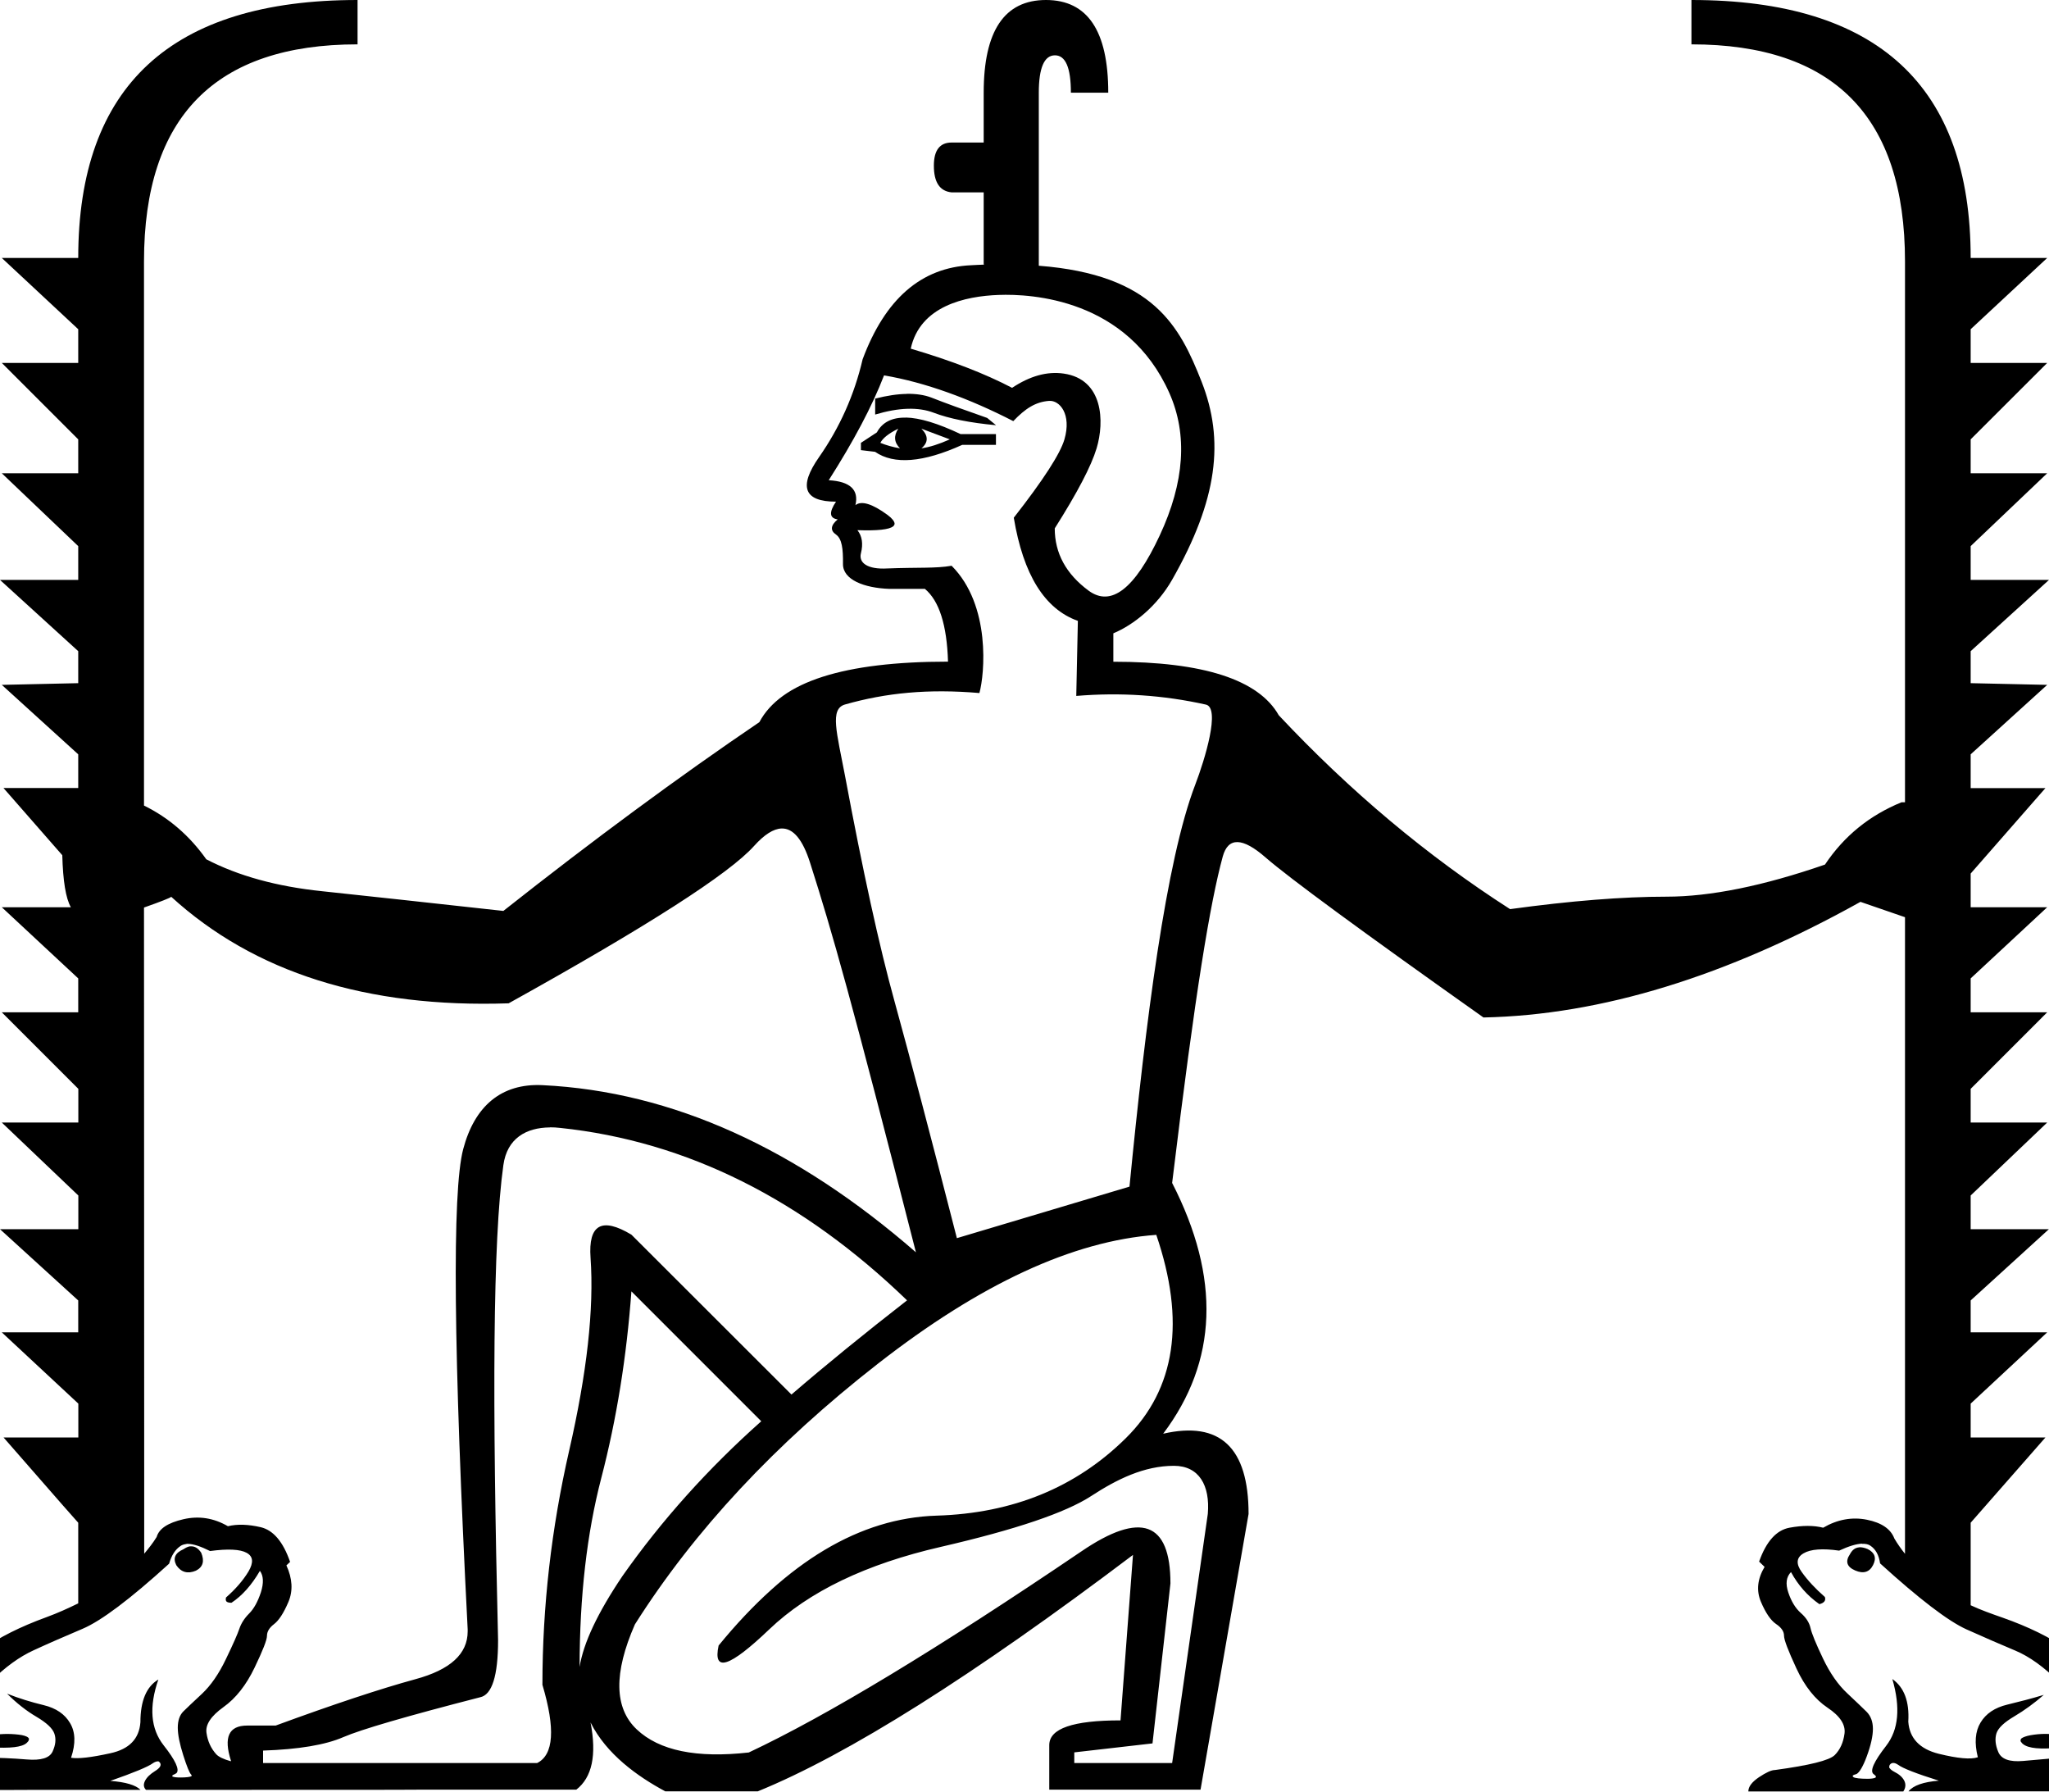
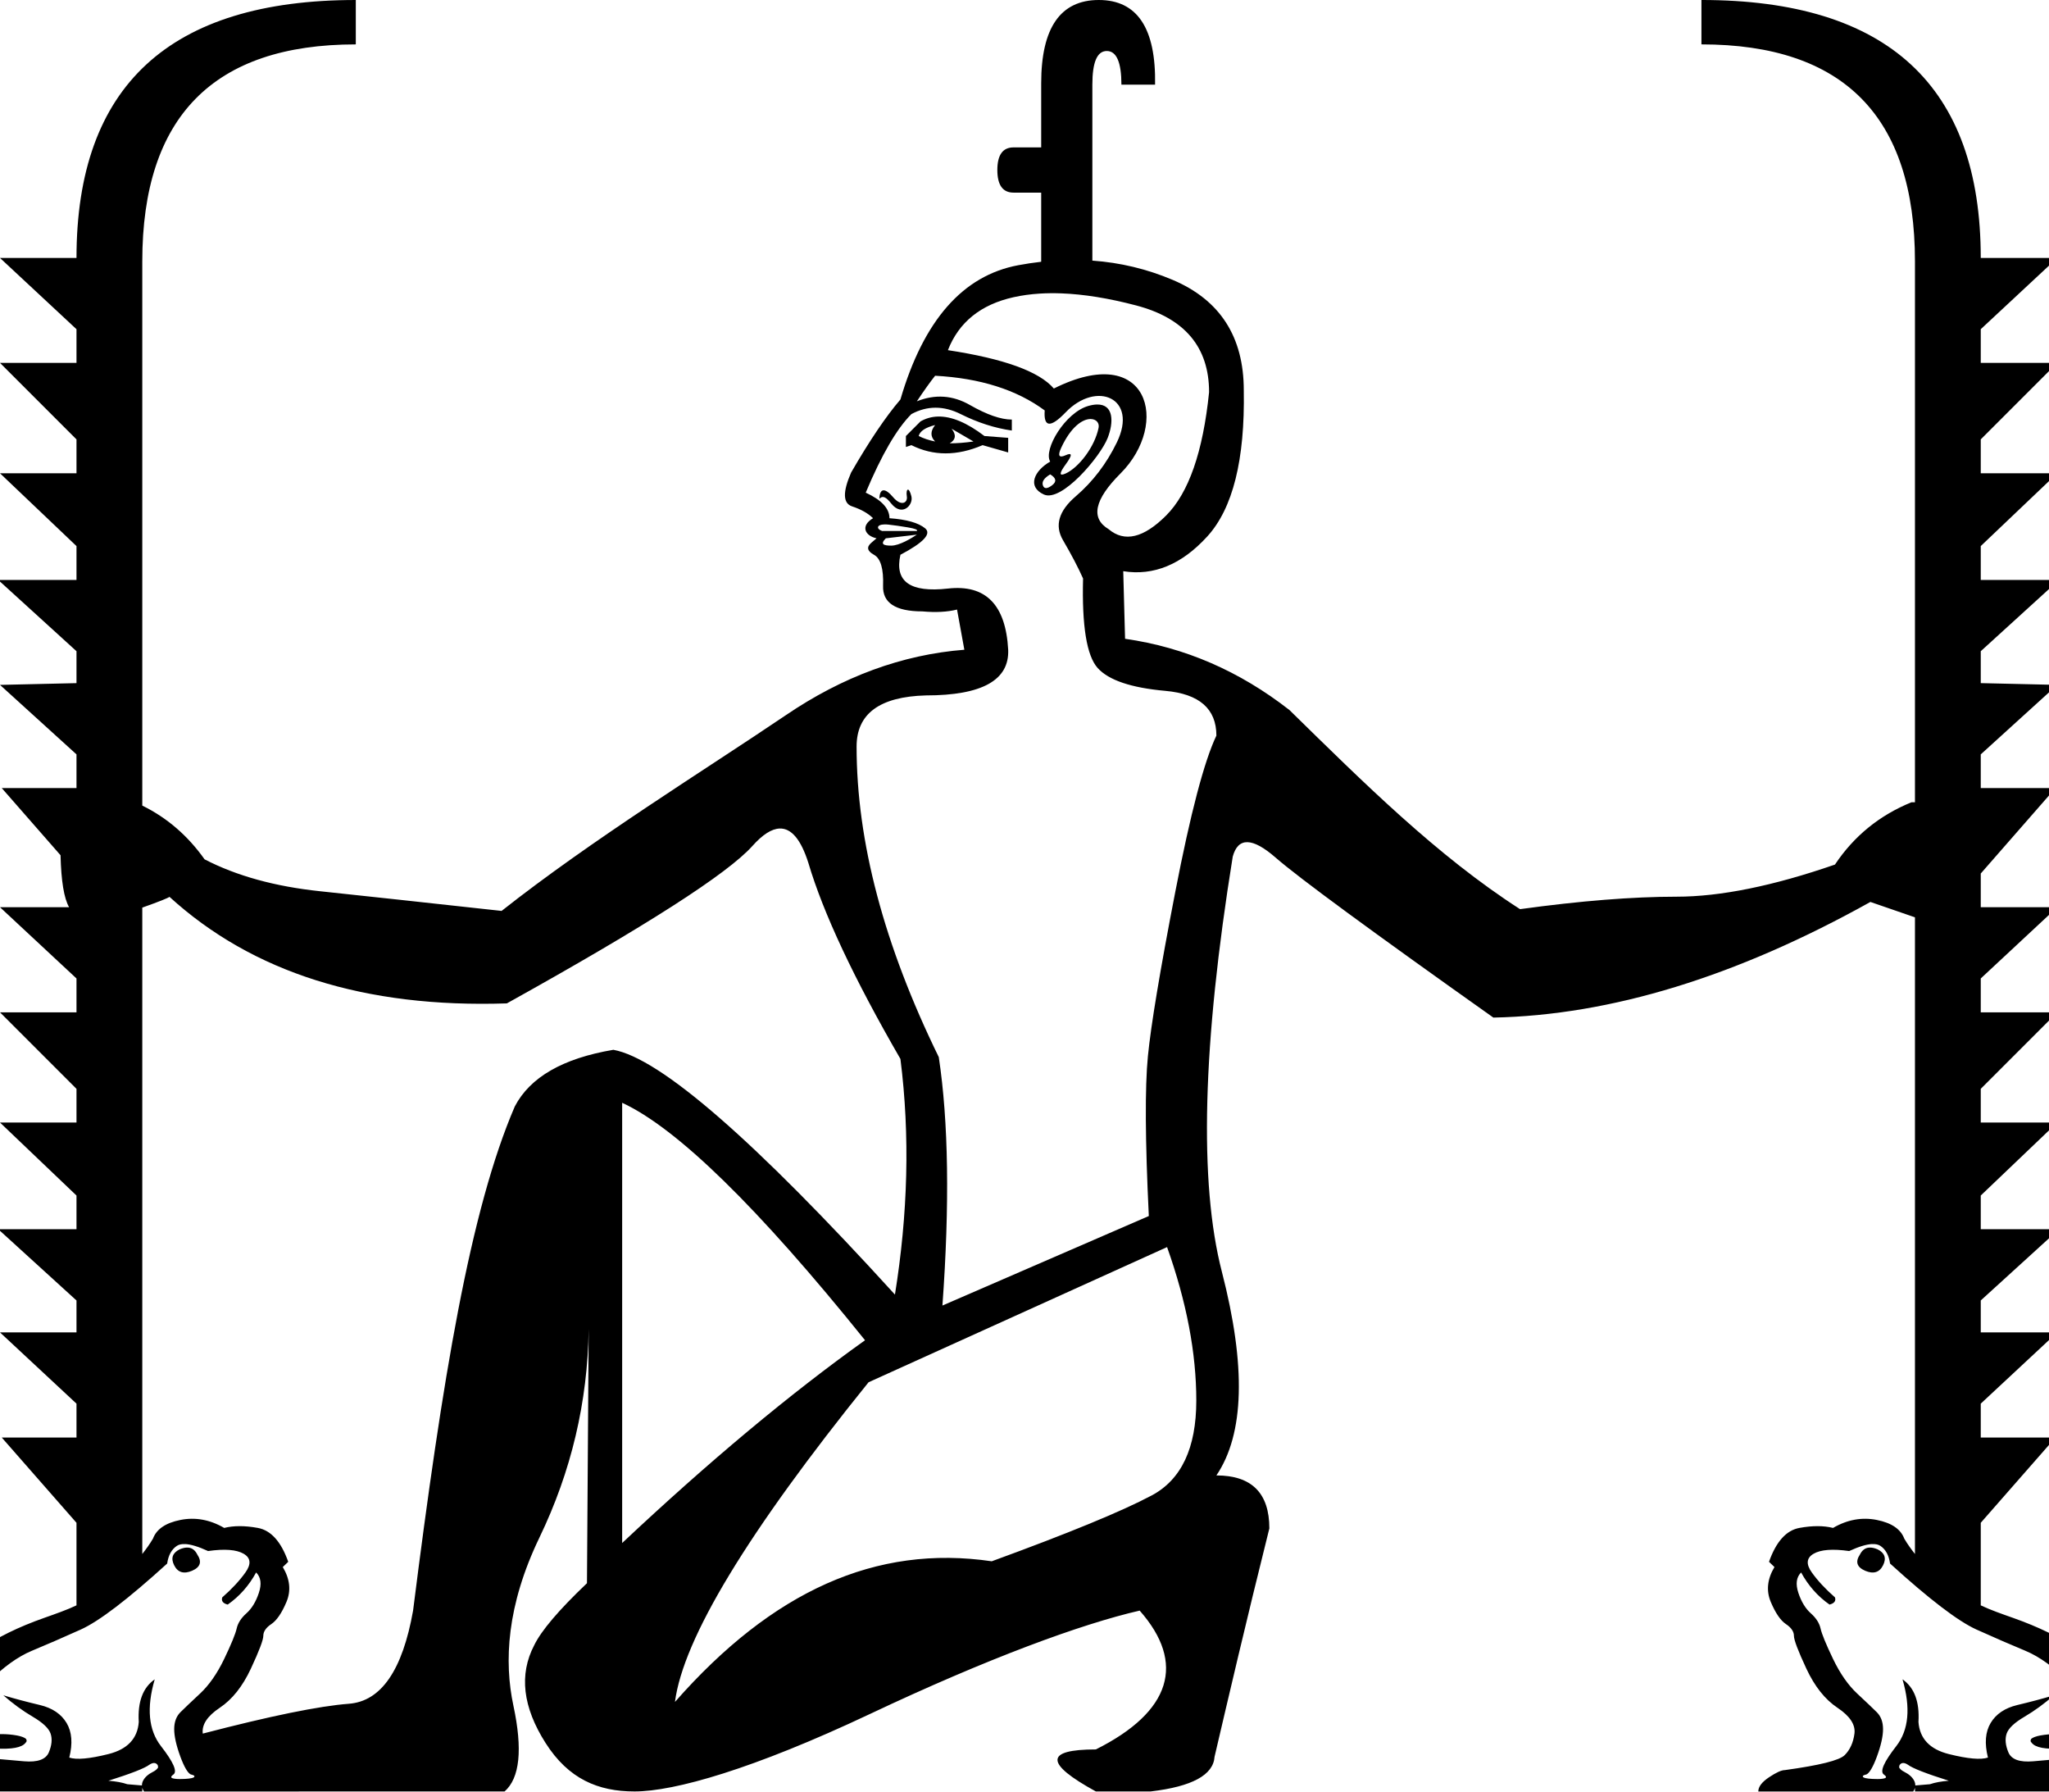
- <svg xmlns="http://www.w3.org/2000/svg" width="20.561" height="17.973" version="1.1" id="svg1">
+ <svg xmlns="http://www.w3.org/2000/svg" width="1143.992" height="1000" version="1.1" id="svg1">
  <defs id="defs1" />
-   <path style="fill:#000000;stroke:none" d="M 3.588,0 C 1.72,0 0.785,0.863 0.785,2.588 H 0.018 L 0.785,3.303 V 3.641 H 0.018 L 0.785,4.408 V 4.748 H 0.018 L 0.785,5.479 V 5.818 H 0 L 0.785,6.533 V 6.854 L 0.018,6.871 0.785,7.568 V 7.906 h -0.75 L 0.625,8.58 C 0.632,8.839 0.66,9.012 0.711,9.102 H 0.018 L 0.785,9.816 V 10.156 H 0.018 l 0.768,0.768 v 0.338 H 0.018 l 0.768,0.732 v 0.338 H 0 l 0.785,0.715 v 0.32 H 0.018 l 0.768,0.715 v 0.34 h -0.75 L 0.625,15.096 0.785,15.277 v 0.809 c -0.1,0.049 -0.205,0.097 -0.32,0.139 -0.524,0.191 -0.859,0.431 -1.002,0.723 -0.143,0.292 -0.171,0.536 -0.088,0.732 0.083,0.197 0.187,0.291 0.312,0.285 0.125,-0.006 0.354,-0.008 0.688,-0.008 H 1.41 c -0.048,-0.048 -0.148,-0.078 -0.303,-0.09 0.238,-0.083 0.38,-0.142 0.428,-0.178 0.018,-0.012 0.036,-0.018 0.049,-0.018 9.094e-4,7.6e-5 0.005,-1.54e-4 0.006,0 l 0.002,0.002 h 0.002 c 0.004,0.003 0.011,0.011 0.014,0.016 0.012,0.024 -0.005,0.05 -0.053,0.08 -0.048,0.03 -0.082,0.062 -0.1,0.098 -0.018,0.036 -0.014,0.066 0.01,0.09 6.239,0 -0.958,-0.002 4.318,-0.002 0.159,-0.123 0.206,-0.348 0.143,-0.674 0.159,0.318 0.47,0.541 0.75,0.691 h 0.928 C 8.508,17.604 9.763,16.813 11.369,15.6 l -0.125,1.66 c -0.476,0 -0.715,0.081 -0.715,0.248 v 0.447 h 1.518 l 0.482,-2.766 c 0,-0.666 -0.286,-0.936 -0.857,-0.805 0.547,-0.726 0.578,-1.564 0.09,-2.516 0.235,-1.941 0.383,-2.816 0.508,-3.275 0.054,-0.196 0.198,-0.193 0.43,0.01 0.232,0.202 0.96,0.737 2.186,1.605 1.178,-0.024 2.439,-0.411 3.783,-1.16 l 0.447,0.154 v 6.387 c -0.039,-0.049 -0.076,-0.101 -0.107,-0.154 -0.036,-0.095 -0.127,-0.158 -0.275,-0.188 -0.149,-0.03 -0.297,-0.003 -0.439,0.08 -0.095,-0.024 -0.207,-0.024 -0.338,0 -0.131,0.024 -0.233,0.137 -0.305,0.34 l 0.055,0.053 c -0.071,0.119 -0.085,0.236 -0.037,0.35 0.048,0.113 0.099,0.187 0.152,0.223 0.054,0.036 0.08,0.075 0.08,0.117 0,0.042 0.042,0.151 0.125,0.33 0.083,0.179 0.187,0.309 0.312,0.393 0.125,0.083 0.182,0.17 0.17,0.26 -0.012,0.089 -0.044,0.161 -0.098,0.215 -0.054,0.054 -0.254,0.103 -0.6,0.15 -0.036,0 -0.089,0.025 -0.16,0.072 -0.071,0.048 -0.107,0.095 -0.107,0.143 h 0.162 1.393 c 0.024,-0.036 0.027,-0.072 0.01,-0.107 -0.018,-0.036 -0.052,-0.066 -0.1,-0.09 -0.023,-0.012 -0.039,-0.025 -0.047,-0.037 l -0.002,-0.002 -0.002,-0.002 v -0.002 -0.002 -0.002 -0.002 -0.002 -0.002 -0.002 c 5.63e-4,-0.003 0.003,-0.01 0.004,-0.014 l 0.002,-0.002 c 0.018,-0.024 0.046,-0.024 0.082,0 0.048,0.036 0.184,0.089 0.41,0.16 -0.155,0.012 -0.257,0.048 -0.305,0.107 h 1.322 0.42 c 0.125,0 0.229,-0.098 0.312,-0.295 0.083,-0.197 0.051,-0.441 -0.098,-0.732 -0.149,-0.292 -0.486,-0.53 -1.01,-0.715 -0.109,-0.038 -0.227,-0.08 -0.322,-0.125 v -0.828 l 0.75,-0.855 h -0.75 v -0.34 l 0.768,-0.715 h -0.768 v -0.32 l 0.785,-0.715 h -0.785 v -0.338 l 0.768,-0.732 H 19.775 V 10.924 L 20.543,10.156 H 19.775 V 9.816 L 20.543,9.102 H 19.775 V 8.764 l 0.75,-0.857 h -0.75 V 7.568 L 20.543,6.871 19.775,6.854 V 6.533 L 20.561,5.818 H 19.775 V 5.479 L 20.543,4.748 H 19.775 V 4.408 L 20.543,3.641 H 19.775 V 3.303 L 20.543,2.588 H 19.775 C 19.775,0.863 18.841,0 16.973,0 v 0.445 c 1.428,0 2.143,0.726 2.143,2.178 v 5.426 h -0.035 c -0.321,0.131 -0.577,0.339 -0.768,0.625 -0.619,0.214 -1.15,0.322 -1.59,0.322 -0.44,0 -0.963,0.042 -1.57,0.125 C 14.319,8.586 13.546,7.937 12.832,7.176 12.63,6.819 12.076,6.639 11.172,6.639 V 6.354 C 11.378,6.268 11.613,6.078 11.762,5.816 12.22,5.012 12.289,4.417 12.057,3.828 11.839,3.276 11.577,2.755 10.424,2.666 V 0.93 c 0,-0.25 0.055,-0.375 0.162,-0.375 0.107,0 0.16,0.125 0.16,0.375 h 0.375 C 11.121,0.31 10.913,0 10.496,0 10.079,0 9.871,0.31 9.871,0.93 v 0.5 H 9.549 c -0.119,0 -0.178,0.078 -0.178,0.232 0,0.167 0.059,0.256 0.178,0.268 h 0.322 v 0.715 0.002 c 1.449e-4,8.1e-4 0.002,0.005 0.002,0.006 v 0.002 c -0.042,0.001 -0.085,0.004 -0.129,0.006 C 9.244,2.684 8.882,2.999 8.656,3.605 8.573,3.962 8.427,4.288 8.219,4.586 8.011,4.883 8.067,5.033 8.389,5.033 8.317,5.14 8.323,5.199 8.406,5.211 8.335,5.27 8.329,5.322 8.389,5.363 c 0.059,0.042 0.072,0.14 0.07,0.295 -0.002,0.158 0.212,0.241 0.465,0.25 H 9.281 c 0.143,0.119 0.221,0.362 0.232,0.73 -1.047,0 -1.678,0.203 -1.893,0.607 C 6.812,7.793 5.955,8.425 5.051,9.139 4.289,9.055 3.683,8.989 3.23,8.941 2.778,8.894 2.392,8.788 2.07,8.621 1.903,8.385 1.694,8.204 1.445,8.082 V 2.623 c 0,-1.452 0.715,-2.178 2.143,-2.178 z m 6.434,2.959 c 0.325,-0.012 1.292,0.037 1.713,0.986 0.184,0.416 0.152,0.892 -0.098,1.428 -0.25,0.535 -0.487,0.719 -0.713,0.553 -0.226,-0.167 -0.34,-0.375 -0.34,-0.625 0.226,-0.357 0.366,-0.624 0.42,-0.803 0.081,-0.269 0.067,-0.693 -0.33,-0.75 -0.167,-0.024 -0.339,0.024 -0.518,0.143 C 9.883,3.748 9.543,3.617 9.139,3.498 9.232,3.07 9.685,2.971 10.021,2.959 Z M 8.871,3.766 c 0.416,0.071 0.857,0.233 1.297,0.459 0.12,-0.126 0.223,-0.193 0.359,-0.203 0.106,-0.008 0.228,0.133 0.154,0.387 -0.042,0.143 -0.21,0.404 -0.508,0.785 0.095,0.571 0.309,0.916 0.643,1.035 l -0.016,0.753 c 0.441,-0.037 0.875,-0.008 1.301,0.087 0.147,0.033 -0.009,0.547 -0.107,0.803 -0.294,0.765 -0.497,2.366 -0.66,4.033 L 9.602,12.422 C 9.34,11.399 9.131,10.608 8.977,10.049 8.822,9.49 8.657,8.733 8.479,7.781 8.397,7.348 8.324,7.113 8.479,7.068 8.89,6.951 9.314,6.909 9.828,6.953 9.88,6.767 9.946,6.073 9.549,5.676 9.388,5.704 9.216,5.691 8.906,5.703 8.704,5.715 8.615,5.646 8.639,5.551 c 0.024,-0.095 0.012,-0.173 -0.035,-0.232 0.201,0.007 0.32,-0.006 0.359,-0.039 9.557e-4,-9.427e-4 0.005,-0.005 0.006,-0.006 0.001,-0.002 0.005,-0.008 0.006,-0.01 6.623e-4,-0.002 0.002,-0.007 0.002,-0.01 C 8.976,5.231 8.952,5.2 8.906,5.166 8.752,5.053 8.643,5.021 8.584,5.068 8.62,4.914 8.531,4.83 8.316,4.818 8.566,4.426 8.752,4.075 8.871,3.766 Z m 0.229,0.186 c -0.094,0.001 -0.199,0.017 -0.318,0.047 v 0.16 c 0.238,-0.071 0.433,-0.077 0.588,-0.018 0.155,0.059 0.363,0.101 0.625,0.125 L 9.906,4.193 C 9.668,4.11 9.481,4.042 9.344,3.988 9.275,3.962 9.193,3.95 9.1,3.951 Z m -0.01,0.238 c -0.14,-0.003 -0.237,0.047 -0.291,0.148 L 8.639,4.443 V 4.516 L 8.781,4.533 c 0.19,0.131 0.482,0.108 0.875,-0.07 H 9.994 V 4.355 H 9.639 C 9.413,4.248 9.23,4.192 9.09,4.189 Z M 9.014,4.301 C 8.966,4.372 8.972,4.439 9.031,4.498 8.96,4.486 8.893,4.467 8.834,4.443 8.858,4.396 8.918,4.348 9.014,4.301 Z m 0.232,0 0.285,0.107 c -0.107,0.048 -0.202,0.078 -0.285,0.09 0.071,-0.059 0.071,-0.126 0,-0.197 z M 7.842,8.312 c 0.118,-0.004 0.213,0.111 0.287,0.344 0.225,0.706 0.407,1.342 1.062,3.908 C 8.002,11.529 6.753,10.95 5.443,10.887 5.027,10.867 4.761,11.101 4.648,11.529 c -0.113,0.428 -0.098,2.034 0.045,4.818 v 0.02 c 0,0.226 -0.174,0.385 -0.525,0.48 C 3.817,16.943 3.349,17.098 2.766,17.312 H 2.48 c -0.185,0 -0.238,0.118 -0.162,0.354 v 0.002 h -0.002 v 0.002 c -0.075,-0.021 -0.123,-0.045 -0.146,-0.07 -0.054,-0.06 -0.086,-0.131 -0.098,-0.215 -0.012,-0.083 0.045,-0.168 0.17,-0.258 0.125,-0.089 0.229,-0.222 0.312,-0.395 0.083,-0.173 0.125,-0.279 0.125,-0.32 0,-0.042 0.023,-0.081 0.07,-0.117 0.048,-0.036 0.097,-0.11 0.145,-0.223 0.048,-0.113 0.04,-0.236 -0.02,-0.367 l 0.037,-0.035 C 2.841,15.467 2.742,15.352 2.617,15.322 2.492,15.293 2.382,15.289 2.287,15.312 2.144,15.229 1.995,15.206 1.84,15.242 c -0.155,0.036 -0.244,0.094 -0.268,0.178 -0.036,0.059 -0.08,0.114 -0.125,0.168 V 14.859 L 1.445,9.105 C 1.615,9.045 1.706,9.009 1.717,8.998 H 1.719 C 2.551,9.756 3.679,10.114 5.104,10.066 6.496,9.293 7.318,8.766 7.568,8.486 7.67,8.373 7.761,8.315 7.842,8.312 Z m -2.324,2.998 c 0.034,-3.35e-4 0.068,0.002 0.104,0.006 1.274,0.134 2.433,0.719 3.48,1.73 -0.428,0.333 -0.815,0.648 -1.16,0.945 L 6.336,12.387 C 6.038,12.208 5.902,12.286 5.926,12.619 c 0.036,0.512 -0.036,1.156 -0.215,1.936 -0.178,0.779 -0.268,1.562 -0.268,2.348 0.131,0.44 0.114,0.702 -0.053,0.785 h -2.75 v -0.125 c 0.357,-0.012 0.626,-0.057 0.805,-0.135 0.178,-0.077 0.635,-0.21 1.373,-0.4 0.119,-0.024 0.18,-0.215 0.18,-0.572 -0.059,-2.415 -0.053,-4.006 0.053,-4.766 0.037,-0.27 0.229,-0.377 0.467,-0.379 z m 6.084,1.076 c 0.297,0.869 0.195,1.549 -0.305,2.043 -0.5,0.494 -1.133,0.754 -1.9,0.777 -0.767,0.024 -1.495,0.458 -2.186,1.303 -0.059,0.274 0.109,0.219 0.508,-0.162 0.399,-0.381 0.973,-0.656 1.723,-0.828 0.75,-0.173 1.252,-0.343 1.508,-0.51 0.256,-0.167 0.53,-0.303 0.83,-0.303 0.252,0 0.364,0.197 0.34,0.482 L 11.762,17.688 h -0.982 v -0.107 l 0.785,-0.09 0.18,-1.605 c 0,-0.619 -0.298,-0.727 -0.893,-0.322 -1.44,0.976 -2.553,1.649 -3.338,2.018 -0.524,0.059 -0.899,-0.018 -1.125,-0.232 -0.226,-0.214 -0.232,-0.565 -0.018,-1.053 0.595,-0.94 1.408,-1.812 2.438,-2.615 1.029,-0.803 1.96,-1.233 2.793,-1.293 z m -5.266,0.57 1.303,1.303 c -0.535,0.476 -1,0.994 -1.393,1.553 -0.249,0.369 -0.392,0.673 -0.43,0.912 6.511e-4,-0.713 0.074,-1.343 0.217,-1.893 0.155,-0.595 0.255,-1.221 0.303,-1.875 z m -4.463,2.533 c 0.004,-4.08e-4 0.008,-5e-5 0.012,0 0.055,7.27e-4 0.129,0.025 0.223,0.072 0.179,-0.024 0.302,-0.018 0.367,0.018 0.066,0.036 0.071,0.098 0.018,0.188 -0.054,0.089 -0.129,0.176 -0.225,0.26 -0.003,0.009 -0.003,0.02 -0.002,0.027 v 0.002 l 0.002,0.002 v 0.002 l 0.002,0.002 v 0.002 l 0.002,0.002 0.002,0.002 0.002,0.002 c 0.01,0.007 0.026,0.01 0.047,0.01 0.107,-0.071 0.202,-0.177 0.285,-0.32 0.036,0.048 0.04,0.12 0.01,0.215 C 2.587,16.069 2.548,16.14 2.5,16.188 c -0.048,0.048 -0.08,0.099 -0.098,0.152 -0.018,0.054 -0.063,0.156 -0.135,0.305 -0.071,0.149 -0.151,0.264 -0.24,0.348 -0.089,0.083 -0.152,0.142 -0.188,0.178 -0.036,0.036 -0.055,0.091 -0.055,0.162 0,0.071 0.019,0.164 0.055,0.277 0.036,0.113 0.062,0.177 0.08,0.195 l 0.002,0.002 v 0.002 l 0.002,0.002 v 0.002 0.002 0.002 l -0.002,0.002 -0.002,0.002 c -0.014,0.007 -0.052,0.012 -0.107,0.012 -0.039,0 -0.064,-0.003 -0.076,-0.008 h -0.002 l -0.002,-0.002 h -0.002 v -0.002 l -0.002,-0.002 v -0.002 h 0.002 v -0.002 -0.002 l 0.002,-0.002 0.002,-0.002 c 0.006,-0.004 0.015,-0.007 0.025,-0.012 l 0.002,-0.002 c 0.003,-0.002 0.008,-0.004 0.01,-0.006 0.033,-0.034 -0.01,-0.128 -0.129,-0.279 -0.131,-0.167 -0.148,-0.386 -0.053,-0.66 -0.119,0.071 -0.18,0.213 -0.18,0.428 -0.012,0.167 -0.112,0.271 -0.303,0.312 -0.191,0.042 -0.321,0.057 -0.393,0.045 0.048,-0.143 0.044,-0.258 -0.01,-0.348 C 0.651,17.198 0.563,17.137 0.438,17.107 c -0.125,-0.03 -0.248,-0.068 -0.367,-0.115 0.095,0.095 0.194,0.173 0.295,0.232 0.101,0.06 0.162,0.116 0.18,0.17 0.018,0.054 0.012,0.112 -0.018,0.178 -0.03,0.066 -0.117,0.092 -0.26,0.08 -0.143,-0.012 -0.287,-0.018 -0.43,-0.018 -0.049,-0.016 -0.081,-0.019 -0.1,-0.01 h -0.002 l -0.002,0.002 h -0.002 l -0.002,0.002 -0.002,0.002 v 0.002 l -0.002,0.002 -0.002,0.002 v 0.002 c -2.5007e-4,8.78e-4 -0.002,0.005 -0.002,0.006 v 0.002 0.002 0.002 0.002 c 5.816e-5,4.3e-4 3.853e-5,0.005 0,0.006 v 0.002 l 0.002,0.002 c 0.01,0.019 0.042,0.036 0.096,0.045 0.053,0.015 0.089,0.028 0.104,0.039 v 0.002 l 0.002,0.002 0.002,0.002 h 0.002 v 0.002 h 0.002 v 0.002 0.004 0.002 0.002 l -0.002,0.004 c -6.6879e-4,7.5e-4 -0.003,0.003 -0.004,0.004 -0.01,0.006 -0.032,0.015 -0.061,0.02 -0.101,0.018 -0.164,0.012 -0.188,-0.018 -0.024,-0.03 -0.045,-0.07 -0.062,-0.117 -0.018,-0.048 -0.022,-0.082 -0.01,-0.105 l 0.002,-0.004 v -0.002 h 0.002 v -0.002 l 0.002,-0.002 c 0.03,-0.017 0.132,-0.022 0.299,-0.012 0.191,0.012 0.31,-0.001 0.357,-0.043 0.009,-0.008 0.016,-0.017 0.02,-0.023 v -0.002 -0.002 l 0.002,-0.002 v -0.002 -0.002 -0.002 l 0.002,-0.002 v -0.002 -0.002 c -2.5585e-4,-9.52e-4 -0.002,-0.005 -0.002,-0.006 l -0.002,-0.002 -0.002,-0.002 -0.002,-0.002 v -0.002 c -0.015,-0.012 -0.048,-0.024 -0.096,-0.029 -0.101,-0.012 -0.198,-0.008 -0.287,0.01 -0.089,0.018 -0.193,0.003 -0.313,-0.045 0.071,-0.191 0.179,-0.357 0.322,-0.5 0.143,-0.143 0.287,-0.247 0.43,-0.312 0.143,-0.066 0.306,-0.137 0.49,-0.215 C 1.015,16.262 1.304,16.045 1.697,15.688 1.721,15.604 1.759,15.545 1.812,15.51 c 0.013,-0.009 0.03,-0.015 0.049,-0.018 0.004,-4.2e-4 0.008,-0.002 0.012,-0.002 z m 16.813,0 c 0.034,-0.002 0.062,0.004 0.082,0.018 0.054,0.036 0.086,0.094 0.098,0.178 0.393,0.357 0.683,0.579 0.867,0.662 0.185,0.083 0.347,0.153 0.49,0.213 0.143,0.06 0.289,0.166 0.438,0.314 0.149,0.149 0.253,0.317 0.312,0.508 -0.107,0.036 -0.207,0.045 -0.303,0.027 -0.095,-0.018 -0.194,-0.018 -0.295,0 -0.044,0.008 -0.077,0.021 -0.092,0.033 -7.44e-4,9.31e-4 -0.003,0.005 -0.004,0.006 -4.42e-4,9.77e-4 -0.002,0.005 -0.002,0.006 v 0.002 l -0.002,0.002 v 0.002 c 2.44e-4,0.002 0.001,0.007 0.002,0.01 v 0.002 l 0.002,0.002 c 0.005,0.007 0.013,0.018 0.023,0.025 0.054,0.042 0.173,0.053 0.357,0.035 0.162,-0.016 0.258,-0.016 0.287,0 l 0.002,0.002 h 0.002 v 0.002 h 0.002 v 0.002 h 0.002 v 0.002 0.002 c 0.012,0.024 0.012,0.058 0,0.105 -0.012,0.048 -0.044,0.089 -0.098,0.125 -0.054,0.036 -0.131,0.055 -0.232,0.055 -0.022,0 -0.037,-0.002 -0.045,-0.006 h -0.002 l -0.002,-0.002 h -0.002 v -0.002 h -0.002 v -0.002 -0.002 -0.002 l 0.002,-0.002 v -0.002 l 0.002,-0.002 c 0.019,-0.018 0.082,-0.048 0.184,-0.086 0.036,-0.015 0.062,-0.032 0.074,-0.047 0.001,-0.002 0.003,-0.006 0.004,-0.008 l 0.002,-0.002 v -0.002 -0.002 -0.002 -0.002 -0.002 c -6.2e-5,-3.72e-4 -3.9e-5,-0.005 0,-0.006 v -0.002 l -0.002,-0.002 v -0.002 l -0.002,-0.002 -0.002,-0.002 -0.002,-0.002 h -0.002 c -0.017,-0.011 -0.054,-0.015 -0.107,-0.006 -0.143,0.012 -0.283,0.025 -0.42,0.037 -0.137,0.012 -0.22,-0.018 -0.25,-0.09 -0.03,-0.071 -0.035,-0.134 -0.018,-0.188 0.018,-0.054 0.078,-0.11 0.18,-0.17 0.101,-0.06 0.2,-0.132 0.295,-0.215 -0.119,0.036 -0.242,0.068 -0.367,0.098 -0.125,0.03 -0.214,0.09 -0.268,0.18 -0.054,0.089 -0.063,0.205 -0.027,0.348 -0.071,0.024 -0.202,0.012 -0.393,-0.035 -0.191,-0.048 -0.293,-0.156 -0.305,-0.322 0.012,-0.202 -0.041,-0.344 -0.16,-0.428 0.083,0.286 0.063,0.509 -0.062,0.67 -0.125,0.161 -0.167,0.255 -0.125,0.285 0.008,0.006 0.014,0.011 0.018,0.016 l 0.002,0.002 v 0.002 l 0.002,0.002 v 0.002 0.002 0.002 l -0.002,0.002 v 0.002 l -0.002,0.002 h -0.002 l -0.002,0.002 c -0.013,0.006 -0.04,0.01 -0.076,0.01 -0.073,0 -0.123,-0.006 -0.141,-0.016 v -0.002 h -0.002 l -0.002,-0.002 -0.002,-0.002 v -0.002 l -0.002,-0.002 v -0.002 -0.002 h 0.002 v -0.002 -0.002 h 0.002 l 0.002,-0.002 c 0.005,-0.003 0.016,-0.007 0.027,-0.01 9.42e-4,-2.9e-4 0.005,-0.002 0.006,-0.002 0.028,-0.015 0.064,-0.073 0.102,-0.176 0.042,-0.113 0.062,-0.206 0.062,-0.277 0,-0.071 -0.021,-0.128 -0.062,-0.17 -0.042,-0.042 -0.108,-0.104 -0.197,-0.188 -0.089,-0.083 -0.171,-0.199 -0.242,-0.348 -0.071,-0.149 -0.113,-0.251 -0.125,-0.305 -0.012,-0.054 -0.044,-0.105 -0.098,-0.152 -0.054,-0.048 -0.095,-0.116 -0.125,-0.205 -0.03,-0.089 -0.02,-0.157 0.027,-0.205 0.071,0.131 0.166,0.239 0.285,0.322 0.048,-0.012 0.067,-0.037 0.055,-0.072 -0.095,-0.083 -0.173,-0.167 -0.232,-0.25 -0.06,-0.083 -0.054,-0.146 0.018,-0.188 0.071,-0.042 0.191,-0.051 0.357,-0.027 0.097,-0.045 0.173,-0.068 0.23,-0.07 z m -16.781,0.025 c -0.021,0.003 -0.041,0.014 -0.064,0.029 -0.083,0.036 -0.108,0.089 -0.072,0.16 0.048,0.071 0.114,0.09 0.197,0.055 0.071,-0.036 0.088,-0.096 0.053,-0.18 -0.03,-0.045 -0.064,-0.066 -0.104,-0.064 -0.002,1.03e-4 -0.007,-2.7e-5 -0.01,0 z m 16.752,0.01 c -0.041,0.003 -0.071,0.026 -0.094,0.07 -0.048,0.071 -0.031,0.126 0.053,0.162 0.083,0.036 0.144,0.017 0.18,-0.055 0.036,-0.071 0.017,-0.124 -0.055,-0.16 -0.031,-0.013 -0.059,-0.019 -0.084,-0.018 z" id="path1" />
+   <path id="path1" style="fill:#000000;stroke:none;stroke-width:55.64" d="M 949.943 -0.004 L 949.943 24.773 C 1029.388 24.773 1069.156 65.175 1069.156 145.943 L 1069.156 447.834 L 1067.201 447.834 C 1049.326 455.116 1035.085 466.721 1024.492 482.609 C 990.066 494.526 960.528 500.539 936.033 500.539 C 911.538 500.539 882.426 502.86 848.662 507.494 C 802.32 477.703 761.279 436.839 719.918 396.342 C 692.046 374.588 661.456 361.333 628.146 356.574 L 627.125 318.846 C 644.12 321.565 659.756 315.106 674.031 299.471 C 688.307 283.835 695.105 256.645 694.426 217.896 C 694.426 187.986 681.17 167.422 654.658 156.205 C 640.374 150.162 625.448 146.585 609.881 145.475 L 609.881 47.26 C 609.881 34.77 612.517 28.471 617.947 28.471 C 623.378 28.471 626.109 34.77 626.109 47.26 L 644.9 47.26 C 645.443 15.764 634.938 -9.4739031e-15 613.488 0 C 592.038 0 581.316 15.549 581.316 46.502 L 581.316 82.279 L 565.848 82.279 C 559.874 82.279 556.832 86.483 556.832 94.9 C 556.832 103.317 559.874 107.521 565.848 107.521 L 581.316 107.521 L 581.316 146.084 C 581.178 146.08 581.095 146.103 581.062 146.152 C 576.914 146.625 572.725 147.257 568.494 148.047 C 537.563 153.825 515.639 178.807 502.723 222.994 C 494.565 232.511 485.388 246.107 475.191 263.781 C 470.433 274.658 470.603 280.947 475.701 282.646 C 480.8 284.346 484.709 286.554 487.428 289.273 C 480.119 293.658 483.085 299.173 489.387 300.475 C 488.934 300.844 487.941 301.7 486.408 303.041 C 483.689 305.42 484.199 307.629 487.938 309.668 C 491.676 311.707 493.377 317.485 493.037 327.002 C 492.697 336.519 500.003 341.279 514.959 341.279 C 522.437 341.959 528.896 341.619 534.334 340.26 L 538.412 362.691 C 503.743 365.411 470.433 377.647 438.482 399.4 C 393.464 429.854 330.362 468.756 280.047 508.479 C 237.677 503.844 203.923 500.15 178.766 497.502 C 153.608 494.854 132.088 488.948 114.213 479.68 C 104.896 466.526 93.293 456.489 79.439 449.688 L 79.439 145.949 C 79.439 65.181 119.208 24.779 198.652 24.779 L 198.652 0.002 C 94.713 0.002 42.707 47.997 42.707 143.992 L 0 143.992 L 42.707 183.766 L 42.707 202.566 L 0 202.566 L 42.707 245.275 L 42.707 264.184 L 0 264.184 L 42.707 304.826 L 42.707 323.736 L -0.979 323.736 L 42.707 363.51 L 42.707 381.332 L 0 382.311 L 42.707 421.105 L 42.707 439.906 L 0.979 439.906 L 33.797 477.398 C 34.159 491.797 35.722 501.416 38.578 506.414 L 0 506.414 L 42.707 546.188 L 42.707 565.096 L 0 565.096 L 42.707 607.805 L 42.707 626.605 L 0 626.605 L 42.707 667.357 L 42.707 686.156 L -0.979 686.156 L 42.707 725.932 L 42.707 743.754 L 0 743.754 L 42.707 783.527 L 42.707 802.436 L 0.979 802.436 L 42.703 850.029 L 42.703 850.031 L 42.703 896.121 C 37.406 898.649 30.847 900.937 24.773 903.076 C -4.382 913.347 -23.121 926.612 -31.404 942.846 C -39.687 959.08 -41.474 972.659 -36.836 983.592 C -32.198 994.525 -26.409 1000 -19.451 1000 L 3.91 1000 L 42.707 1000 L 77.473 1000 L 79.439 1000 L 79.439 997.969 C 79.627 998.655 79.951 999.341 80.406 1000.025 L 157.881 1000.025 L 166.9 1000.025 C 166.9 1000.017 166.898 1000.009 166.898 1000 L 281.723 1000 C 290.238 992.522 291.877 976.547 286.637 952.074 C 281.396 927.602 282.84 896.332 301.182 858.264 C 318.954 821.377 328.116 782.574 328.668 741.857 L 327.713 883.756 C 311.992 898.711 302.165 910.266 298.234 918.424 C 289.719 934.739 291.848 952.925 304.621 972.979 C 317.395 993.032 333.935 1000 354.242 1000 C 376.514 1000 420.403 987.595 485.908 956.664 C 551.414 925.733 603.673 906.528 636.303 899.051 C 662.135 928.282 653.977 955.473 611.83 976.547 C 583.279 976.547 583.279 984.365 611.83 1000 L 642.422 1000 C 665.535 997.281 677.431 990.822 678.111 980.625 C 685.589 948.675 695.785 904.829 708.701 853.164 C 708.701 833.45 698.845 823.594 679.131 823.594 C 694.766 800.481 695.785 762.581 682.189 709.896 C 669.342 660.114 671.367 582.867 688.262 478.152 C 691.241 467.229 699.26 467.442 712.17 478.697 C 725.08 489.952 765.584 519.697 833.773 568.025 C 899.315 566.701 969.461 545.183 1044.272 503.475 L 1069.156 512.059 L 1069.156 867.453 C 1066.995 864.704 1064.921 861.838 1063.186 858.877 C 1061.198 853.576 1056.148 850.102 1047.865 848.445 C 1039.582 846.789 1031.369 848.262 1023.418 852.9 C 1018.117 851.575 1011.908 851.575 1004.619 852.9 C 997.33 854.226 991.644 860.542 987.668 871.807 L 990.711 874.74 C 986.735 881.366 985.996 887.897 988.646 894.191 C 991.297 900.486 994.139 904.59 997.121 906.578 C 1000.102 908.566 1001.576 910.778 1001.576 913.098 C 1001.576 915.417 1003.893 921.522 1008.531 931.461 C 1013.169 941.4 1018.958 948.665 1025.916 953.303 C 1032.874 957.941 1036.032 962.784 1035.369 967.754 C 1034.707 972.724 1032.919 976.725 1029.938 979.707 C 1026.956 982.689 1015.794 985.422 996.578 988.072 C 994.59 988.072 991.643 989.443 987.668 992.094 C 983.692 994.744 981.691 997.375 981.691 1000.025 L 990.711 1000.025 L 1068.186 1000.025 C 1068.645 999.335 1068.969 998.645 1069.156 997.953 L 1069.156 1000 L 1105.889 1000 L 1144.68 1000 L 1168.043 1000 C 1175 1000 1180.79 994.525 1185.428 983.592 C 1190.066 972.659 1188.277 959.08 1179.994 942.846 C 1171.711 926.612 1152.974 913.347 1123.818 903.076 C 1117.744 900.937 1111.186 898.649 1105.889 896.121 L 1105.889 850.029 L 1147.619 802.43 L 1105.889 802.43 L 1105.889 783.521 L 1148.596 743.748 L 1105.889 743.748 L 1105.889 725.926 L 1149.574 686.152 L 1105.889 686.152 L 1105.889 667.352 L 1148.596 626.6 L 1105.889 626.6 L 1105.889 607.799 L 1148.596 565.09 L 1105.889 565.09 L 1105.889 546.182 L 1148.596 506.408 L 1105.889 506.408 L 1105.889 487.607 L 1147.619 439.9 L 1105.889 439.9 L 1105.889 421.1 L 1148.596 382.305 L 1105.889 381.326 L 1105.889 363.504 L 1149.574 323.73 L 1105.889 323.73 L 1105.889 304.82 L 1148.596 264.178 L 1105.889 264.178 L 1105.889 245.27 L 1148.596 202.561 L 1105.889 202.561 L 1105.889 183.76 L 1148.596 143.986 L 1105.889 143.986 C 1105.889 47.991 1053.883 -0.004 949.943 -0.004 z M 592.572 163.76 C 605.071 164.226 618.968 166.465 634.264 170.48 C 661.455 177.618 675.051 193.764 675.051 218.916 C 671.652 252.226 663.664 275.168 651.088 287.744 C 638.512 300.32 627.806 302.87 618.969 295.393 C 608.772 289.274 610.98 278.907 625.596 264.291 C 653.427 236.46 641.418 190.356 588.377 216.877 C 580.219 207.36 560.507 200.221 529.236 195.463 C 535.354 179.828 547.591 169.969 565.945 165.891 C 570.534 164.871 575.398 164.203 580.539 163.885 C 584.395 163.646 588.406 163.604 592.572 163.76 z M 522.098 209.738 C 547.25 211.098 567.644 217.555 583.279 229.111 C 582.6 238.628 586.508 238.97 595.006 230.133 C 612.155 212.297 635.648 222.063 623.557 246.957 C 617.778 258.853 610.13 268.88 600.613 277.037 C 591.096 285.195 588.718 293.352 593.477 301.51 C 598.235 309.667 601.974 316.806 604.693 322.924 C 604.014 349.436 606.731 366.091 612.85 372.889 C 618.968 379.687 631.546 383.935 650.58 385.635 C 669.614 387.334 679.131 395.662 679.131 410.617 C 672.333 424.893 664.685 453.954 656.188 497.801 C 647.69 541.648 642.592 572.239 640.893 589.574 C 639.193 606.909 639.363 636.65 641.402 678.797 L 526.176 728.762 C 530.255 672.339 529.575 626.113 524.137 590.084 C 493.546 527.543 478.25 469.76 478.25 416.736 C 478.25 398.382 491.168 388.863 517 388.184 C 548.271 388.184 563.565 379.686 562.885 362.691 C 561.525 337.539 550.31 326.154 529.236 328.533 C 508.163 330.912 499.324 324.623 502.723 309.668 C 515.639 302.87 520.227 297.942 516.488 294.883 C 512.749 291.824 506.123 289.953 496.605 289.273 C 496.605 283.835 492.187 279.077 483.35 274.998 C 492.187 253.924 500.684 239.31 508.842 231.152 C 517.679 226.394 526.856 226.394 536.373 231.152 C 545.89 235.911 555.407 238.969 564.924 240.328 L 564.924 234.211 C 558.806 234.211 550.99 231.491 541.473 226.053 C 531.956 220.614 522.097 219.935 511.9 224.014 C 515.979 217.895 519.378 213.137 522.098 209.738 z M 612.422 225.797 C 611.066 225.829 609.516 226.072 607.752 226.562 C 594.758 230.172 582.346 251.011 586.338 257.664 C 577.572 262.673 573.191 271.597 582.77 276.018 C 592.66 280.583 614.37 254.923 618.459 244.408 C 621.831 235.737 621.911 225.575 612.422 225.797 z M 523.559 232.521 C 520.12 232.628 516.914 233.531 513.939 235.23 L 505.783 243.389 L 505.783 249.506 L 508.842 248.486 C 521.078 254.605 534.334 254.605 548.609 248.486 L 562.885 252.564 L 562.885 244.408 L 549.629 243.389 C 539.814 235.911 531.124 232.288 523.559 232.521 z M 609.123 233.904 C 612.096 234.019 613.894 236.127 613.359 238.799 C 611.218 249.503 602.243 261.002 595.006 264.291 C 591.267 265.991 591.267 264.292 595.006 259.193 C 598.745 254.095 598.745 252.396 595.006 254.096 C 591.267 255.795 590.418 254.434 592.457 250.016 C 597.881 238.265 604.229 234.123 608.514 233.908 C 608.722 233.898 608.925 233.897 609.123 233.904 z M 522.098 237.27 C 519.378 240.669 519.378 243.728 522.098 246.447 C 518.699 245.767 515.639 244.748 512.92 243.389 C 513.6 240.669 516.659 238.629 522.098 237.27 z M 531.275 239.309 L 543.512 246.447 C 538.753 247.127 534.335 247.467 530.256 247.467 C 533.655 245.427 533.995 242.708 531.275 239.309 z M 586.338 264.801 C 589.737 266.84 590.077 268.881 587.357 270.92 C 584.638 272.959 582.94 272.959 582.26 270.92 C 581.58 268.881 582.939 266.84 586.338 264.801 z M 506.922 273.312 C 506.291 273.348 505.944 274.942 506.293 277.037 C 506.916 280.777 503.085 282.819 498.645 277.547 C 494.278 272.363 491.156 272.216 490.984 278.375 C 493.024 276.336 494.906 277.718 497.625 281.117 C 503.638 288.634 510.073 281.962 508.842 277.037 C 508.163 274.323 507.445 273.283 506.922 273.312 z M 493.838 292.729 C 494.495 292.714 495.246 292.749 496.096 292.844 C 499.155 293.184 502.724 293.693 506.803 294.373 C 510.881 295.053 512.58 295.732 511.9 296.412 L 492.527 296.412 C 489.244 295.318 489.237 292.828 493.838 292.729 z M 511.9 298.451 C 508.875 300.468 502.162 304.57 497.625 304.57 C 493.651 304.57 491.103 303.954 494.566 300.49 L 511.9 298.451 z M 435.311 462.488 C 441.861 462.277 447.181 468.656 451.309 481.619 C 451.31 481.624 451.313 481.63 451.314 481.635 L 451.314 481.637 C 459.636 509.741 476.771 546.229 502.723 591.104 C 508.161 633.931 506.87 677.778 499.664 722.645 C 421.057 636.311 368.653 590.762 342.451 586.004 C 314.284 590.762 295.941 601.3 287.426 617.615 C 262.534 675.398 247.005 769.21 230.629 899.051 C 224.733 932.361 212.778 949.695 194.764 951.055 C 178.218 952.303 151.035 957.854 113.215 967.705 C 112.579 962.752 115.739 957.926 122.674 953.303 C 129.631 948.665 135.422 941.4 140.061 931.461 C 144.699 921.522 147.014 915.417 147.014 913.098 C 147.014 910.778 148.487 908.566 151.469 906.578 C 154.451 904.59 157.295 900.486 159.945 894.191 C 162.596 887.897 161.856 881.366 157.881 874.74 L 160.924 871.807 C 156.948 860.542 151.262 854.226 143.973 852.9 C 136.684 851.575 130.475 851.575 125.174 852.9 C 117.222 848.262 109.009 846.789 100.727 848.445 C 92.444 850.102 87.392 853.576 85.404 858.877 C 83.67 861.836 81.599 864.7 79.439 867.447 L 79.439 506.631 C 88.884 503.279 93.917 501.251 94.545 500.654 L 94.652 500.654 C 140.969 542.852 203.695 562.741 282.982 560.098 C 360.441 517.065 406.222 487.739 420.125 472.182 C 425.772 465.863 430.829 462.633 435.311 462.488 z M 347.363 615.576 C 378.151 629.852 423.351 674.039 482.961 748.137 C 441.037 778.048 395.837 815.776 347.363 861.322 L 347.363 615.576 z M 651.598 696.131 C 662.474 726.722 667.914 755.273 667.914 781.785 C 667.914 808.297 659.587 825.973 642.932 834.811 C 626.277 843.648 596.536 855.884 553.709 871.52 C 489.128 862.002 431.211 888.174 376.842 950.035 C 381.427 914.686 417.455 855.205 484.926 771.59 L 651.598 696.131 z M 103.342 861.891 C 106.525 862.046 110.78 863.318 116.164 865.803 C 125.441 864.478 132.073 865.005 136.049 867.324 C 140.024 869.644 140.341 873.118 137.027 877.756 C 133.714 882.394 129.397 887.026 124.096 891.664 C 123.433 893.652 124.49 895.021 127.139 895.684 C 133.765 891.045 139.028 885.045 143.004 877.756 C 145.654 880.406 146.18 884.194 144.523 889.164 C 142.867 894.134 140.552 897.924 137.57 900.574 C 134.588 903.225 132.799 906.067 132.137 909.049 C 131.474 912.031 129.159 917.717 125.184 926 C 121.208 934.283 116.679 940.704 111.709 945.342 C 106.739 949.98 103.054 953.454 100.734 955.773 C 98.415 958.093 97.258 961.251 97.258 965.227 C 97.258 969.202 98.415 974.361 100.734 980.656 C 102.836 986.361 104.828 989.629 106.385 990.436 C 106.44 990.458 106.661 990.531 106.713 990.547 C 107.334 990.675 107.94 990.919 108.234 991.092 L 108.346 991.203 L 108.457 991.203 L 108.457 991.314 L 108.457 991.426 L 108.568 991.426 L 108.568 991.537 L 108.568 991.648 L 108.457 991.76 L 108.457 991.871 L 108.346 991.982 L 108.234 992.094 L 108.123 992.094 L 108.123 992.205 C 107.115 992.713 104.376 993.074 100.299 993.074 C 98.27 993.074 96.758 992.846 96.061 992.529 L 95.949 992.418 L 95.84 992.418 L 95.729 992.307 L 95.729 992.195 L 95.617 992.084 L 95.617 991.973 L 95.617 991.861 L 95.617 991.75 L 95.729 991.639 L 95.729 991.527 L 95.84 991.416 C 96.03 991.161 96.383 990.858 96.816 990.547 C 99.136 988.89 96.821 983.627 89.863 974.682 C 82.906 965.736 81.747 953.315 86.385 937.412 C 79.758 942.05 76.812 949.944 77.475 961.209 C 76.812 970.486 71.127 976.486 60.525 979.137 C 49.923 981.787 42.659 982.419 38.684 981.094 C 40.671 973.142 40.144 966.722 37.162 961.752 C 34.18 956.782 29.235 953.413 22.277 951.756 C 15.321 950.099 8.473 948.31 1.848 946.322 C 7.147 950.959 12.625 954.963 18.256 958.275 C 23.888 961.588 27.258 964.747 28.252 967.729 C 29.246 970.71 28.932 974.185 27.275 978.16 C 25.619 982.136 20.987 983.821 13.367 983.158 C 5.747 982.496 -2.045 981.756 -9.996 981.094 C -12.978 980.608 -15.041 980.8 -15.973 981.422 L -16.084 981.422 L -16.195 981.533 L -16.305 981.645 L -16.416 981.756 L -16.416 981.867 L -16.527 981.979 L -16.527 982.09 L -16.527 982.418 L -16.527 982.529 L -16.527 982.641 L -16.527 982.752 L -16.527 982.863 L -16.527 982.975 L -16.416 983.086 C -16.36 983.197 -16.266 983.414 -16.199 983.52 C -15.537 984.333 -14.089 985.32 -12.07 986.127 C -6.438 988.239 -2.908 989.918 -1.857 990.908 L -1.746 991.02 L -1.746 991.131 L -1.635 991.242 L -1.635 991.354 L -1.635 991.465 L -1.635 991.576 L -1.746 991.576 L -1.746 991.688 L -1.857 991.688 L -1.969 991.797 L -2.08 991.797 C -2.535 991.992 -3.346 992.127 -4.578 992.127 C -10.21 992.127 -14.528 991.072 -17.51 989.084 C -20.492 987.096 -22.279 984.779 -22.941 982.129 C -23.604 979.479 -23.604 977.587 -22.941 976.262 L -22.941 976.15 L -22.941 976.039 L -22.83 976.039 L -22.83 975.928 L -22.719 975.928 L -22.719 975.816 L -22.607 975.816 L -22.496 975.705 C -20.865 974.799 -15.51 974.834 -6.523 975.705 C 3.747 976.699 10.379 976.072 13.361 973.75 C 13.921 973.315 14.408 972.725 14.664 972.336 L 14.775 972.225 L 14.775 972.113 C 14.815 971.969 14.873 971.657 14.887 971.568 L 14.887 971.457 L 14.775 971.346 L 14.775 971.234 C 14.759 971.179 14.689 970.961 14.664 970.906 C 14.631 970.851 14.488 970.63 14.447 970.578 C 13.632 969.884 11.815 969.172 9.34 968.732 C 3.708 967.738 -1.766 967.738 -7.066 968.732 C -12.367 969.727 -17.947 969.197 -23.91 967.211 C -20.597 956.609 -14.806 947.242 -6.523 938.959 C 1.759 930.676 9.865 924.778 17.816 921.465 C 25.768 918.152 34.819 914.259 45.09 909.621 C 55.36 904.983 71.468 892.664 93.334 872.785 C 93.997 868.147 95.786 864.884 98.768 862.896 C 99.886 862.152 101.422 861.825 103.332 861.92 L 103.342 861.891 z M 1045.248 861.891 L 1045.26 861.92 C 1047.17 861.825 1048.704 862.152 1049.822 862.896 C 1052.804 864.884 1054.593 868.147 1055.256 872.785 C 1077.122 892.664 1093.231 904.983 1103.502 909.621 C 1113.773 914.259 1122.824 918.152 1130.775 921.465 C 1138.727 924.778 1146.832 930.676 1155.115 938.959 C 1163.398 947.242 1169.187 956.609 1172.5 967.211 C 1166.536 969.197 1160.959 969.727 1155.658 968.732 C 1150.357 967.738 1144.882 967.738 1139.25 968.732 C 1136.775 969.172 1134.958 969.884 1134.143 970.578 C 1134.102 970.63 1133.959 970.851 1133.926 970.906 C 1133.901 970.961 1133.831 971.179 1133.814 971.234 L 1133.814 971.346 L 1133.703 971.457 L 1133.703 971.568 C 1133.717 971.657 1133.775 971.969 1133.814 972.113 L 1133.814 972.225 L 1133.926 972.336 C 1134.182 972.725 1134.671 973.315 1135.23 973.75 C 1138.212 976.072 1144.845 976.699 1155.115 975.705 C 1164.102 974.834 1169.457 974.799 1171.088 975.705 L 1171.199 975.816 L 1171.311 975.816 L 1171.311 975.928 L 1171.422 975.928 L 1171.422 976.039 L 1171.533 976.039 L 1171.533 976.15 L 1171.533 976.262 C 1172.196 977.587 1172.196 979.479 1171.533 982.129 C 1170.871 984.779 1169.082 987.096 1166.1 989.084 C 1163.118 991.072 1158.802 992.127 1153.17 992.127 C 1151.938 992.127 1151.125 991.992 1150.67 991.797 L 1150.559 991.797 L 1150.447 991.688 L 1150.336 991.688 L 1150.336 991.576 L 1150.225 991.576 L 1150.225 991.465 L 1150.225 991.354 L 1150.225 991.242 L 1150.336 991.131 L 1150.336 991.02 L 1150.447 990.908 C 1151.498 989.918 1155.03 988.239 1160.662 986.127 C 1162.681 985.32 1164.129 984.333 1164.791 983.52 C 1164.858 983.414 1164.952 983.197 1165.008 983.086 L 1165.119 982.975 L 1165.119 982.863 L 1165.119 982.752 L 1165.119 982.641 L 1165.119 982.529 L 1165.119 982.418 L 1165.119 982.09 L 1165.119 981.979 L 1165.008 981.867 L 1165.008 981.756 L 1164.897 981.645 L 1164.785 981.533 L 1164.674 981.422 L 1164.562 981.422 C 1163.631 980.8 1161.568 980.608 1158.586 981.094 C 1150.634 981.756 1142.845 982.496 1135.225 983.158 C 1127.604 983.821 1122.973 982.136 1121.316 978.16 C 1119.66 974.185 1119.344 970.71 1120.338 967.729 C 1121.332 964.747 1124.704 961.588 1130.336 958.275 C 1135.967 954.963 1141.443 950.959 1146.742 946.322 C 1140.117 948.31 1133.271 950.099 1126.314 951.756 C 1119.357 953.413 1114.41 956.782 1111.428 961.752 C 1108.446 966.722 1107.918 973.142 1109.906 981.094 C 1105.931 982.419 1098.668 981.787 1088.066 979.137 C 1077.465 976.486 1071.778 970.486 1071.115 961.209 C 1071.778 949.944 1068.832 942.05 1062.205 937.412 C 1066.843 953.315 1065.686 965.736 1058.728 974.682 C 1051.771 983.627 1049.454 988.89 1051.773 990.547 C 1052.207 990.858 1052.562 991.161 1052.752 991.416 L 1052.863 991.527 L 1052.863 991.639 L 1052.975 991.75 L 1052.975 991.861 L 1052.975 991.973 L 1052.975 992.084 L 1052.863 992.195 L 1052.863 992.307 L 1052.752 992.418 L 1052.641 992.418 L 1052.529 992.529 C 1051.832 992.846 1050.322 993.074 1048.293 993.074 C 1044.216 993.074 1041.476 992.713 1040.469 992.205 L 1040.469 992.094 L 1040.357 992.094 L 1040.246 991.982 L 1040.135 991.871 L 1040.135 991.76 L 1040.023 991.648 L 1040.023 991.537 L 1040.023 991.426 L 1040.135 991.426 L 1040.135 991.314 L 1040.135 991.203 L 1040.246 991.203 L 1040.357 991.092 C 1040.652 990.919 1041.258 990.675 1041.879 990.547 C 1041.931 990.531 1042.151 990.458 1042.207 990.436 C 1043.764 989.629 1045.755 986.361 1047.857 980.656 C 1050.177 974.361 1051.334 969.202 1051.334 965.227 C 1051.334 961.251 1050.177 958.093 1047.857 955.773 C 1045.538 953.454 1041.853 949.98 1036.883 945.342 C 1031.913 940.704 1027.384 934.283 1023.408 926 C 1019.433 917.717 1017.118 912.031 1016.455 909.049 C 1015.793 906.067 1014.004 903.225 1011.021 900.574 C 1008.04 897.924 1005.723 894.134 1004.066 889.164 C 1002.41 884.194 1002.938 880.406 1005.588 877.756 C 1009.563 885.045 1014.825 891.045 1021.451 895.684 C 1024.099 895.021 1025.157 893.652 1024.494 891.664 C 1019.193 887.026 1014.878 882.394 1011.564 877.756 C 1008.251 873.118 1008.567 869.644 1012.543 867.324 C 1016.519 865.005 1023.151 864.478 1032.428 865.803 C 1037.811 863.318 1042.064 862.046 1045.248 861.891 z M 104.961 863.875 C 103.595 863.782 102.029 864.108 100.289 864.854 C 96.313 866.841 95.258 869.788 97.246 873.764 C 99.234 877.739 102.605 878.792 107.244 876.805 C 111.882 874.817 112.828 871.763 110.178 867.787 C 108.935 865.303 107.239 864.031 104.961 863.875 z M 1043.629 863.875 C 1041.351 864.031 1039.656 865.303 1038.414 867.787 C 1035.764 871.763 1036.709 874.817 1041.348 876.805 C 1045.986 878.792 1049.356 877.739 1051.344 873.764 C 1053.332 869.788 1052.276 866.841 1048.301 864.854 C 1046.561 864.108 1044.995 863.782 1043.629 863.875 z M 85.996 984.119 C 86.764 984.119 87.407 984.451 87.904 985.113 L 88.016 985.225 C 88.082 985.425 88.201 985.847 88.232 985.986 L 88.232 986.096 L 88.232 986.207 L 88.232 986.318 L 88.232 986.43 L 88.232 986.541 L 88.232 986.652 L 88.232 986.764 L 88.121 986.875 L 88.01 986.986 C 87.599 987.638 86.707 988.399 85.402 989.051 C 82.752 990.376 80.855 992.061 79.861 994.049 C 79.432 994.916 79.229 995.787 79.246 996.656 L 71.088 995.967 C 68.282 994.998 64.754 994.349 60.521 994.023 C 73.111 990.048 80.691 987.101 83.342 985.113 C 84.336 984.451 85.228 984.119 85.996 984.119 z M 1062.596 984.119 C 1063.364 984.119 1064.256 984.451 1065.25 985.113 C 1067.9 987.101 1075.479 990.048 1088.068 994.023 C 1083.835 994.349 1080.308 994.998 1077.502 995.967 L 1069.346 996.656 C 1069.363 995.786 1069.16 994.916 1068.73 994.049 C 1067.736 992.061 1065.838 990.376 1063.188 989.051 C 1061.882 988.399 1060.991 987.638 1060.58 986.986 L 1060.469 986.875 L 1060.357 986.764 L 1060.357 986.652 L 1060.357 986.541 L 1060.357 986.43 L 1060.357 986.318 L 1060.357 986.207 L 1060.357 986.096 L 1060.357 985.986 C 1060.388 985.847 1060.509 985.425 1060.576 985.225 L 1060.686 985.113 C 1061.183 984.451 1061.828 984.119 1062.596 984.119 z " />
</svg>
